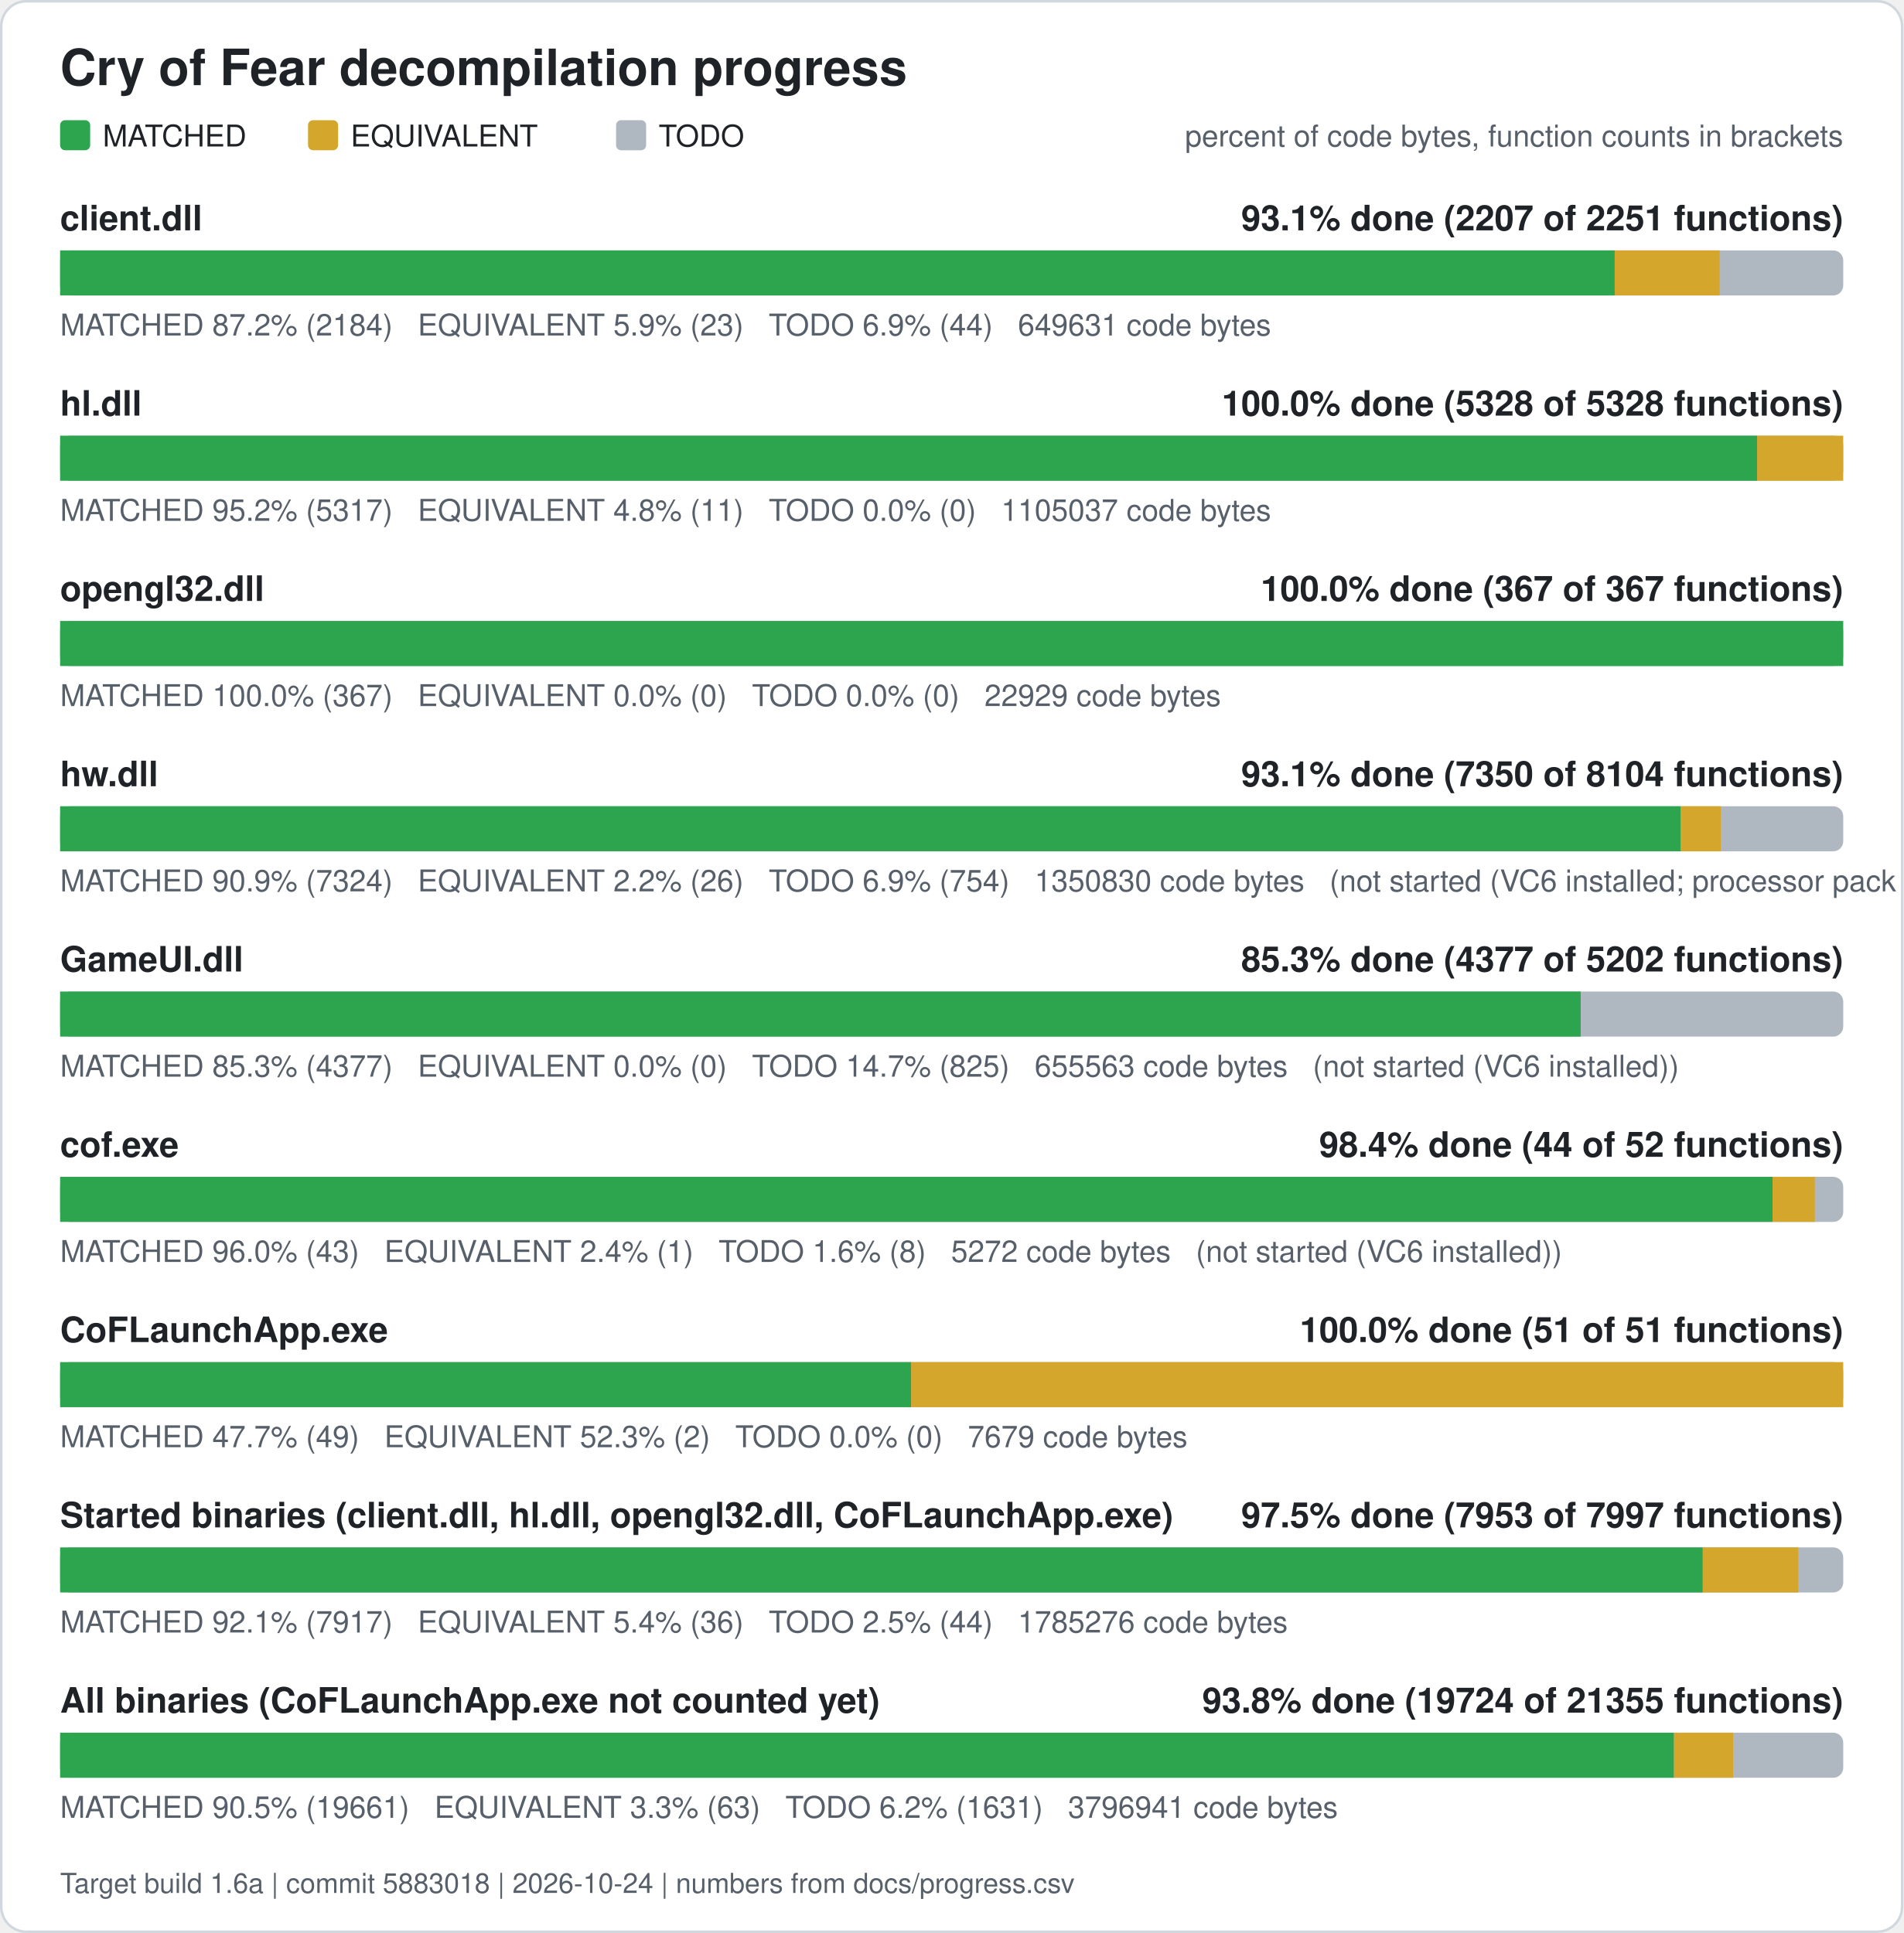
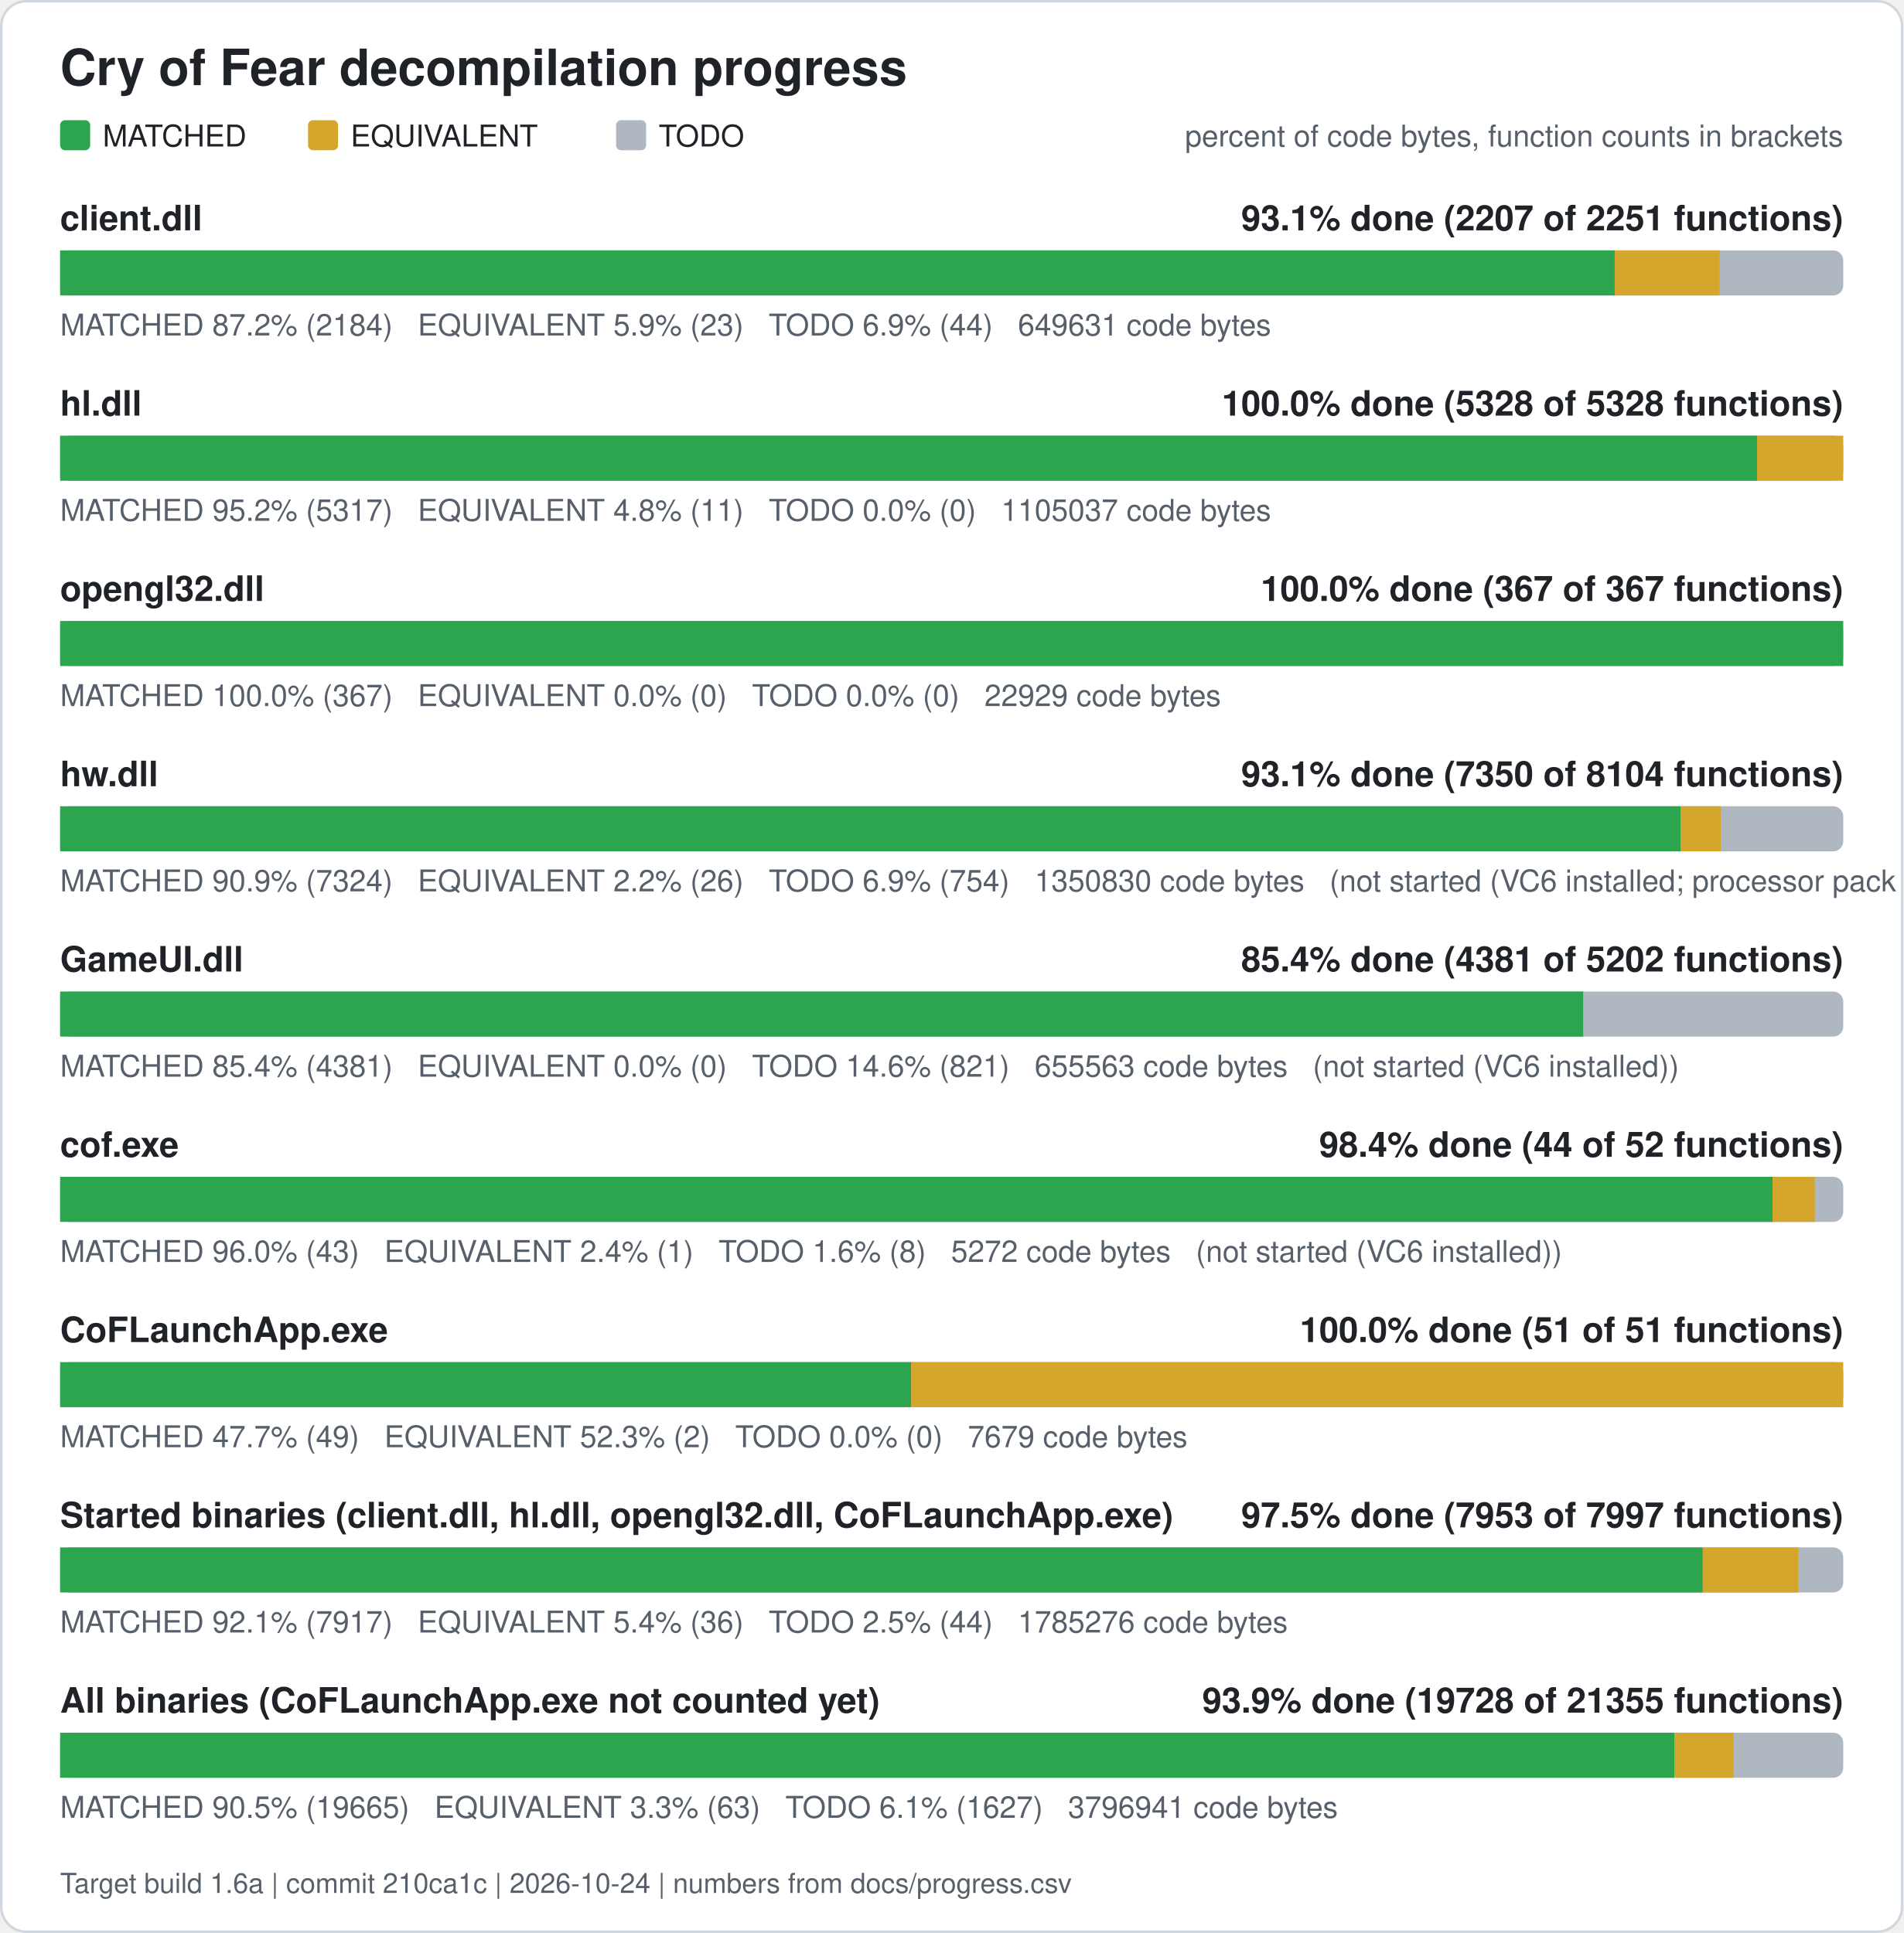
<svg xmlns="http://www.w3.org/2000/svg" width="760" height="772" viewBox="0 0 760 772" role="img" aria-label="Cry of Fear decompilation progress">
  <rect x="0.5" y="0.5" width="759" height="771" rx="10" fill="#ffffff" stroke="#d0d7de" />
  <text x="24" y="34" font-family="Segoe UI, Helvetica, Arial, sans-serif" font-size="20" font-weight="600" fill="#1f2328">Cry of Fear decompilation progress</text>
  <rect x="24" y="48" width="12" height="12" rx="2" fill="#2da44e" />
  <text x="41" y="58.5" font-family="Segoe UI, Helvetica, Arial, sans-serif" font-size="12" fill="#1f2328">MATCHED</text>
  <rect x="123" y="48" width="12" height="12" rx="2" fill="#d4a72c" />
  <text x="140" y="58.5" font-family="Segoe UI, Helvetica, Arial, sans-serif" font-size="12" fill="#1f2328">EQUIVALENT</text>
  <rect x="246" y="48" width="12" height="12" rx="2" fill="#afb8c1" />
  <text x="263" y="58.5" font-family="Segoe UI, Helvetica, Arial, sans-serif" font-size="12" fill="#1f2328">TODO</text>
  <text x="736" y="58.5" font-family="Segoe UI, Helvetica, Arial, sans-serif" font-size="12" fill="#57606a" text-anchor="end">percent of code bytes, function counts in brackets</text>
  <text x="24" y="92" font-family="Segoe UI, Helvetica, Arial, sans-serif" font-size="14" font-weight="600" fill="#1f2328">client.dll</text>
  <text x="736" y="92" font-family="Segoe UI, Helvetica, Arial, sans-serif" font-size="14" font-weight="600" fill="#1f2328" text-anchor="end">93.1% done (2207 of 2251 functions)</text>
  <rect x="24" y="100" width="712" height="18" rx="4" fill="#afb8c1" />
  <rect x="24.00" y="100" width="620.76" height="18" fill="#2da44e" />
  <rect x="644.76" y="100" width="41.89" height="18" fill="#d4a72c" />
  <text x="24" y="134" font-family="Segoe UI, Helvetica, Arial, sans-serif" font-size="12" fill="#57606a" xml:space="preserve">MATCHED 87.2% (2184)   EQUIVALENT 5.9% (23)   TODO 6.9% (44)   649631 code bytes</text>
  <text x="24" y="166" font-family="Segoe UI, Helvetica, Arial, sans-serif" font-size="14" font-weight="600" fill="#1f2328">hl.dll</text>
  <text x="736" y="166" font-family="Segoe UI, Helvetica, Arial, sans-serif" font-size="14" font-weight="600" fill="#1f2328" text-anchor="end">100.0% done (5328 of 5328 functions)</text>
  <rect x="24" y="174" width="712" height="18" rx="4" fill="#afb8c1" />
  <rect x="24.00" y="174" width="677.61" height="18" fill="#2da44e" />
  <rect x="701.61" y="174" width="34.39" height="18" fill="#d4a72c" />
  <text x="24" y="208" font-family="Segoe UI, Helvetica, Arial, sans-serif" font-size="12" fill="#57606a" xml:space="preserve">MATCHED 95.2% (5317)   EQUIVALENT 4.8% (11)   TODO 0.0% (0)   1105037 code bytes</text>
  <text x="24" y="240" font-family="Segoe UI, Helvetica, Arial, sans-serif" font-size="14" font-weight="600" fill="#1f2328">opengl32.dll</text>
  <text x="736" y="240" font-family="Segoe UI, Helvetica, Arial, sans-serif" font-size="14" font-weight="600" fill="#1f2328" text-anchor="end">100.0% done (367 of 367 functions)</text>
  <rect x="24" y="248" width="712" height="18" rx="4" fill="#afb8c1" />
  <rect x="24.00" y="248" width="712.00" height="18" fill="#2da44e" />
  <text x="24" y="282" font-family="Segoe UI, Helvetica, Arial, sans-serif" font-size="12" fill="#57606a" xml:space="preserve">MATCHED 100.0% (367)   EQUIVALENT 0.0% (0)   TODO 0.0% (0)   22929 code bytes</text>
  <text x="24" y="314" font-family="Segoe UI, Helvetica, Arial, sans-serif" font-size="14" font-weight="600" fill="#1f2328">hw.dll</text>
  <text x="736" y="314" font-family="Segoe UI, Helvetica, Arial, sans-serif" font-size="14" font-weight="600" fill="#1f2328" text-anchor="end">93.1% done (7350 of 8104 functions)</text>
  <rect x="24" y="322" width="712" height="18" rx="4" fill="#afb8c1" />
  <rect x="24.00" y="322" width="647.15" height="18" fill="#2da44e" />
  <rect x="671.15" y="322" width="15.98" height="18" fill="#d4a72c" />
  <text x="24" y="356" font-family="Segoe UI, Helvetica, Arial, sans-serif" font-size="12" fill="#57606a" xml:space="preserve">MATCHED 90.9% (7324)   EQUIVALENT 2.2% (26)   TODO 6.9% (754)   1350830 code bytes   (not started (VC6 installed; processor pack and VS 2005 objects need those compilers))</text>
  <text x="24" y="388" font-family="Segoe UI, Helvetica, Arial, sans-serif" font-size="14" font-weight="600" fill="#1f2328">GameUI.dll</text>
-   <text x="736" y="388" font-family="Segoe UI, Helvetica, Arial, sans-serif" font-size="14" font-weight="600" fill="#1f2328" text-anchor="end">85.3% done (4377 of 5202 functions)</text>
+   <text x="736" y="388" font-family="Segoe UI, Helvetica, Arial, sans-serif" font-size="14" font-weight="600" fill="#1f2328" text-anchor="end">85.4% done (4381 of 5202 functions)</text>
  <rect x="24" y="396" width="712" height="18" rx="4" fill="#afb8c1" />
-   <rect x="24.00" y="396" width="607.17" height="18" fill="#2da44e" />
-   <text x="24" y="430" font-family="Segoe UI, Helvetica, Arial, sans-serif" font-size="12" fill="#57606a" xml:space="preserve">MATCHED 85.3% (4377)   EQUIVALENT 0.0% (0)   TODO 14.7% (825)   655563 code bytes   (not started (VC6 installed))</text>
+   <rect x="24.00" y="396" width="608.15" height="18" fill="#2da44e" />
+   <text x="24" y="430" font-family="Segoe UI, Helvetica, Arial, sans-serif" font-size="12" fill="#57606a" xml:space="preserve">MATCHED 85.4% (4381)   EQUIVALENT 0.0% (0)   TODO 14.6% (821)   655563 code bytes   (not started (VC6 installed))</text>
  <text x="24" y="462" font-family="Segoe UI, Helvetica, Arial, sans-serif" font-size="14" font-weight="600" fill="#1f2328">cof.exe</text>
  <text x="736" y="462" font-family="Segoe UI, Helvetica, Arial, sans-serif" font-size="14" font-weight="600" fill="#1f2328" text-anchor="end">98.4% done (44 of 52 functions)</text>
  <rect x="24" y="470" width="712" height="18" rx="4" fill="#afb8c1" />
  <rect x="24.00" y="470" width="683.77" height="18" fill="#2da44e" />
  <rect x="707.77" y="470" width="16.88" height="18" fill="#d4a72c" />
  <text x="24" y="504" font-family="Segoe UI, Helvetica, Arial, sans-serif" font-size="12" fill="#57606a" xml:space="preserve">MATCHED 96.0% (43)   EQUIVALENT 2.4% (1)   TODO 1.6% (8)   5272 code bytes   (not started (VC6 installed))</text>
  <text x="24" y="536" font-family="Segoe UI, Helvetica, Arial, sans-serif" font-size="14" font-weight="600" fill="#1f2328">CoFLaunchApp.exe</text>
  <text x="736" y="536" font-family="Segoe UI, Helvetica, Arial, sans-serif" font-size="14" font-weight="600" fill="#1f2328" text-anchor="end">100.0% done (51 of 51 functions)</text>
  <rect x="24" y="544" width="712" height="18" rx="4" fill="#afb8c1" />
  <rect x="24.00" y="544" width="339.82" height="18" fill="#2da44e" />
  <rect x="363.82" y="544" width="372.18" height="18" fill="#d4a72c" />
  <text x="24" y="578" font-family="Segoe UI, Helvetica, Arial, sans-serif" font-size="12" fill="#57606a" xml:space="preserve">MATCHED 47.7% (49)   EQUIVALENT 52.3% (2)   TODO 0.0% (0)   7679 code bytes</text>
  <text x="24" y="610" font-family="Segoe UI, Helvetica, Arial, sans-serif" font-size="14" font-weight="600" fill="#1f2328">Started binaries (client.dll, hl.dll, opengl32.dll, CoFLaunchApp.exe)</text>
  <text x="736" y="610" font-family="Segoe UI, Helvetica, Arial, sans-serif" font-size="14" font-weight="600" fill="#1f2328" text-anchor="end">97.5% done (7953 of 7997 functions)</text>
  <rect x="24" y="618" width="712" height="18" rx="4" fill="#afb8c1" />
  <rect x="24.00" y="618" width="655.92" height="18" fill="#2da44e" />
  <rect x="679.92" y="618" width="38.13" height="18" fill="#d4a72c" />
  <text x="24" y="652" font-family="Segoe UI, Helvetica, Arial, sans-serif" font-size="12" fill="#57606a" xml:space="preserve">MATCHED 92.1% (7917)   EQUIVALENT 5.4% (36)   TODO 2.5% (44)   1785276 code bytes</text>
  <text x="24" y="684" font-family="Segoe UI, Helvetica, Arial, sans-serif" font-size="14" font-weight="600" fill="#1f2328">All binaries (CoFLaunchApp.exe not counted yet)</text>
-   <text x="736" y="684" font-family="Segoe UI, Helvetica, Arial, sans-serif" font-size="14" font-weight="600" fill="#1f2328" text-anchor="end">93.8% done (19724 of 21355 functions)</text>
+   <text x="736" y="684" font-family="Segoe UI, Helvetica, Arial, sans-serif" font-size="14" font-weight="600" fill="#1f2328" text-anchor="end">93.9% done (19728 of 21355 functions)</text>
  <rect x="24" y="692" width="712" height="18" rx="4" fill="#afb8c1" />
-   <rect x="24.00" y="692" width="644.42" height="18" fill="#2da44e" />
-   <rect x="668.42" y="692" width="23.63" height="18" fill="#d4a72c" />
-   <text x="24" y="726" font-family="Segoe UI, Helvetica, Arial, sans-serif" font-size="12" fill="#57606a" xml:space="preserve">MATCHED 90.5% (19661)   EQUIVALENT 3.3% (63)   TODO 6.2% (1631)   3796941 code bytes</text>
-   <text x="24" y="756" font-family="Segoe UI, Helvetica, Arial, sans-serif" font-size="11" fill="#57606a">Target build 1.6a | commit 5883018 | 2026-10-24 | numbers from docs/progress.csv</text>
+   <rect x="24.00" y="692" width="644.59" height="18" fill="#2da44e" />
+   <rect x="668.59" y="692" width="23.63" height="18" fill="#d4a72c" />
+   <text x="24" y="726" font-family="Segoe UI, Helvetica, Arial, sans-serif" font-size="12" fill="#57606a" xml:space="preserve">MATCHED 90.5% (19665)   EQUIVALENT 3.3% (63)   TODO 6.1% (1627)   3796941 code bytes</text>
+   <text x="24" y="756" font-family="Segoe UI, Helvetica, Arial, sans-serif" font-size="11" fill="#57606a">Target build 1.6a | commit 210ca1c | 2026-10-24 | numbers from docs/progress.csv</text>
</svg>
